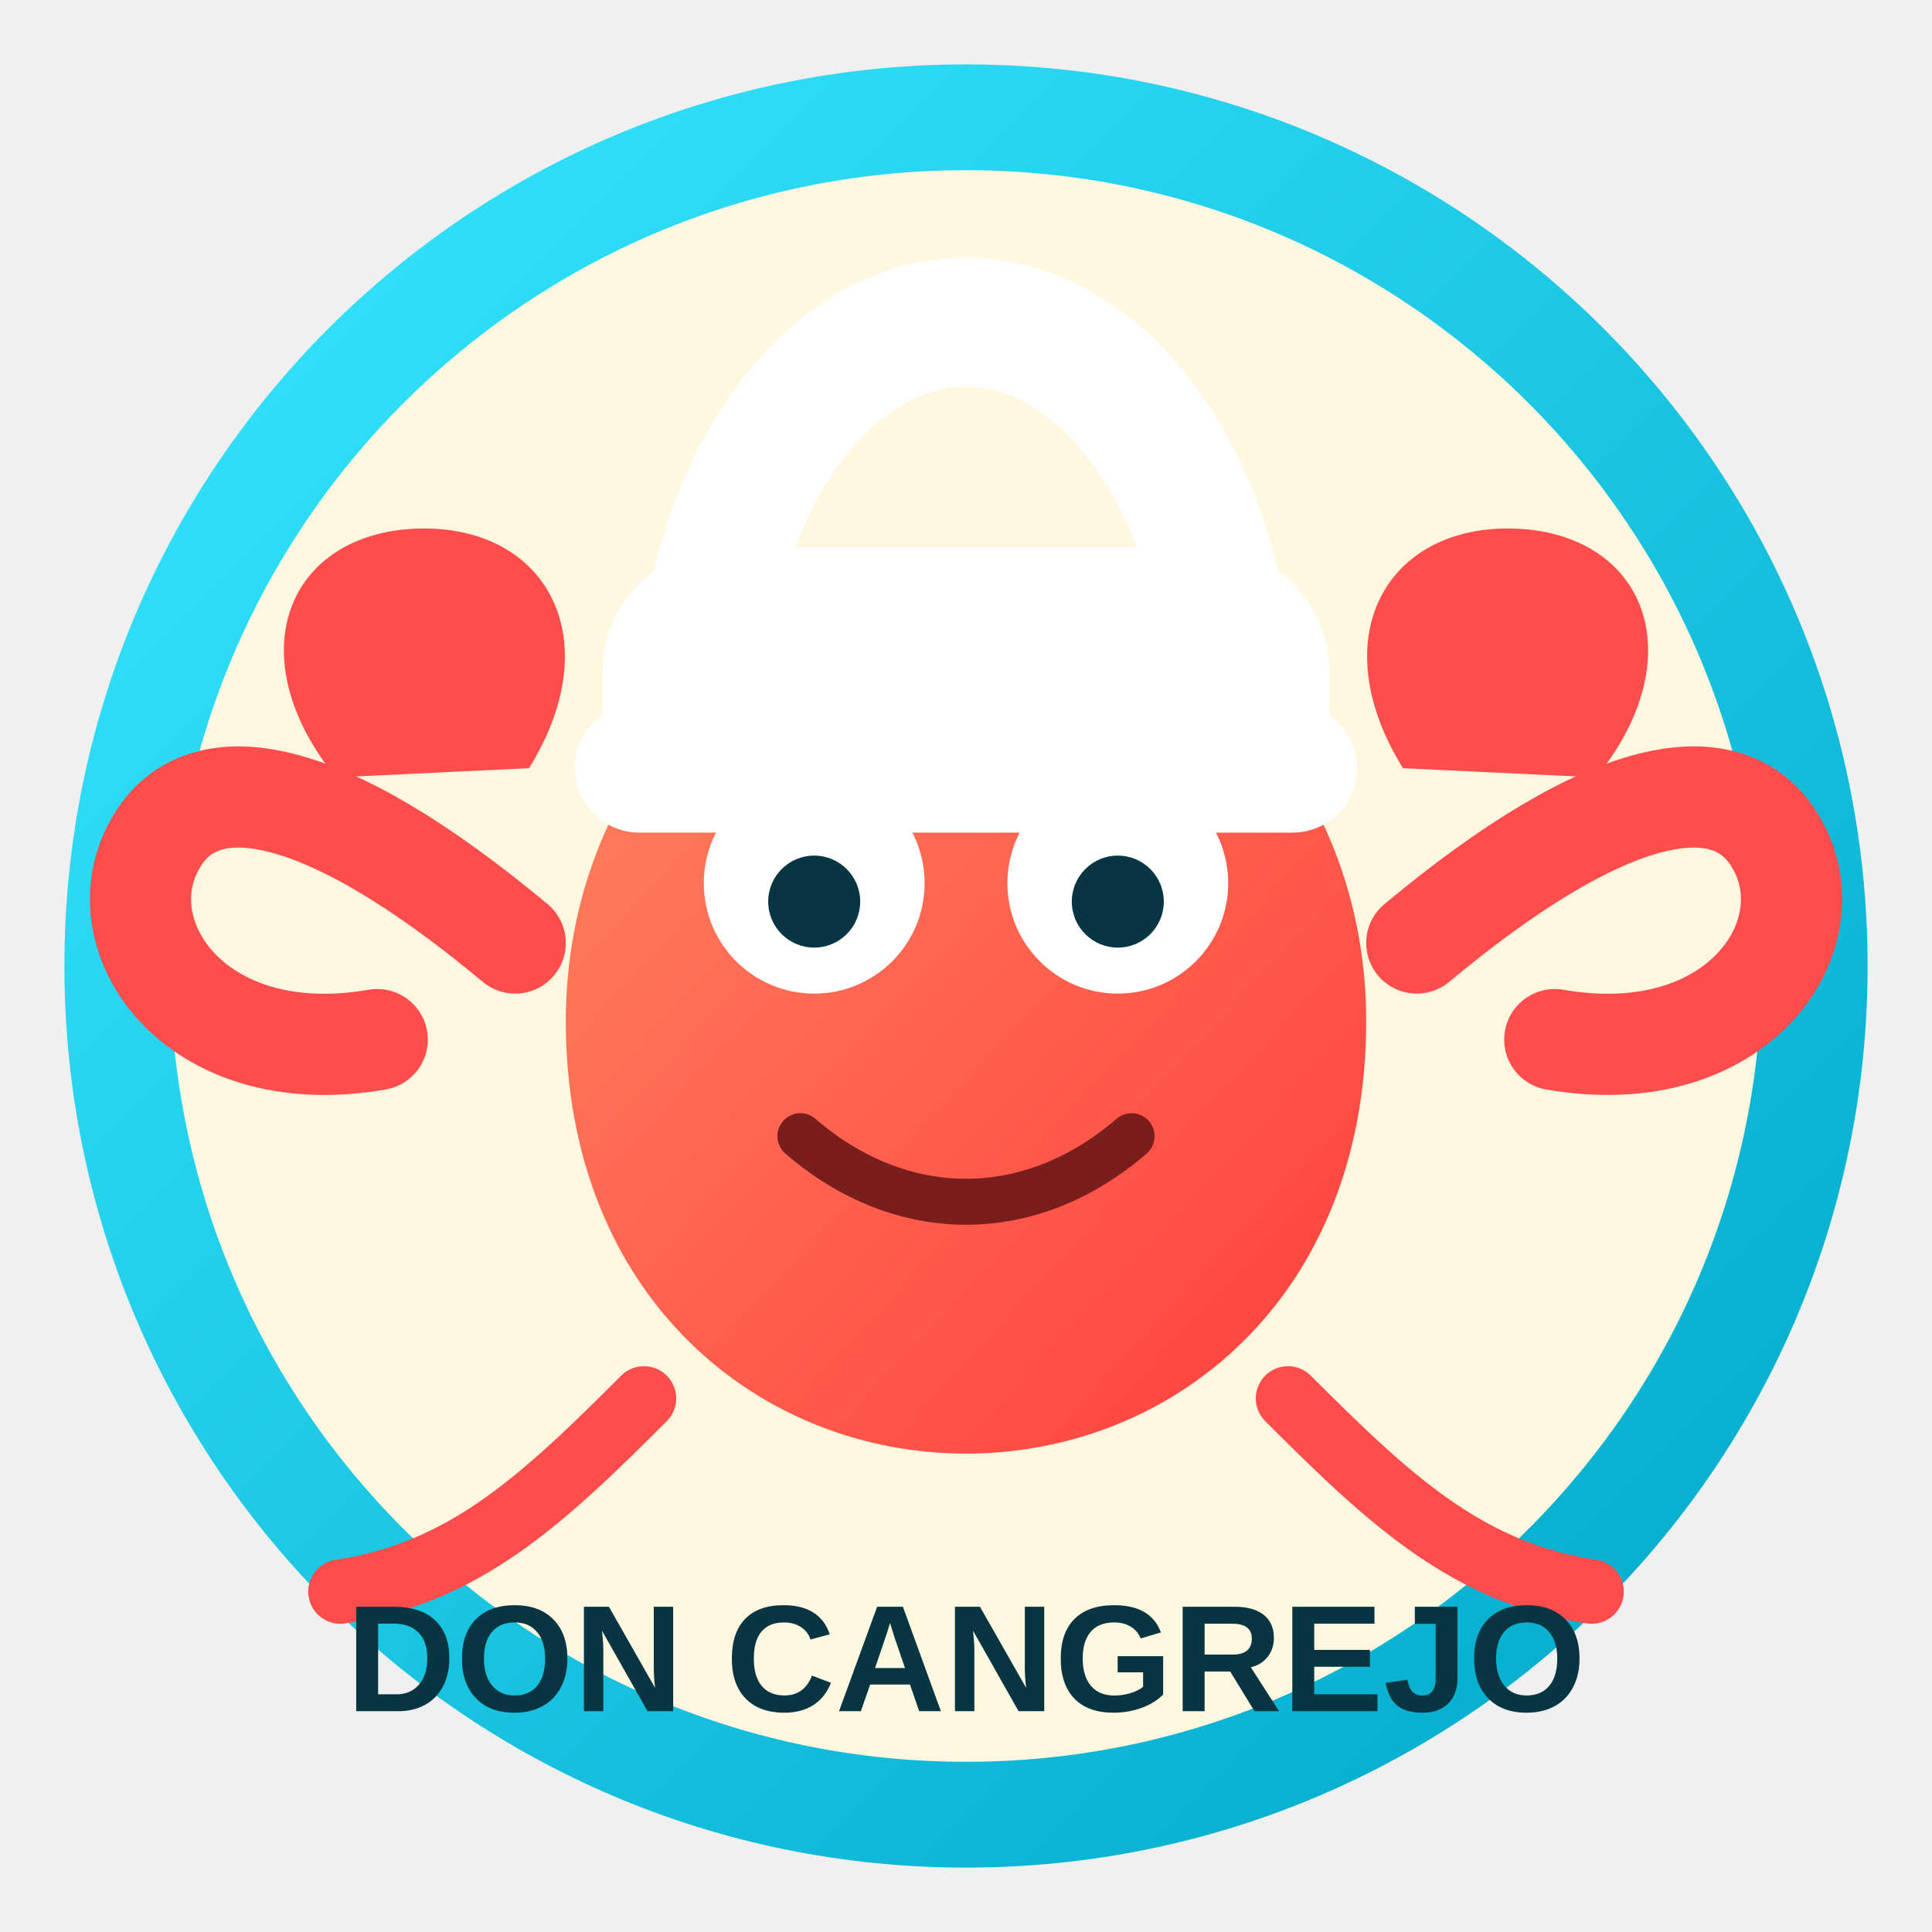
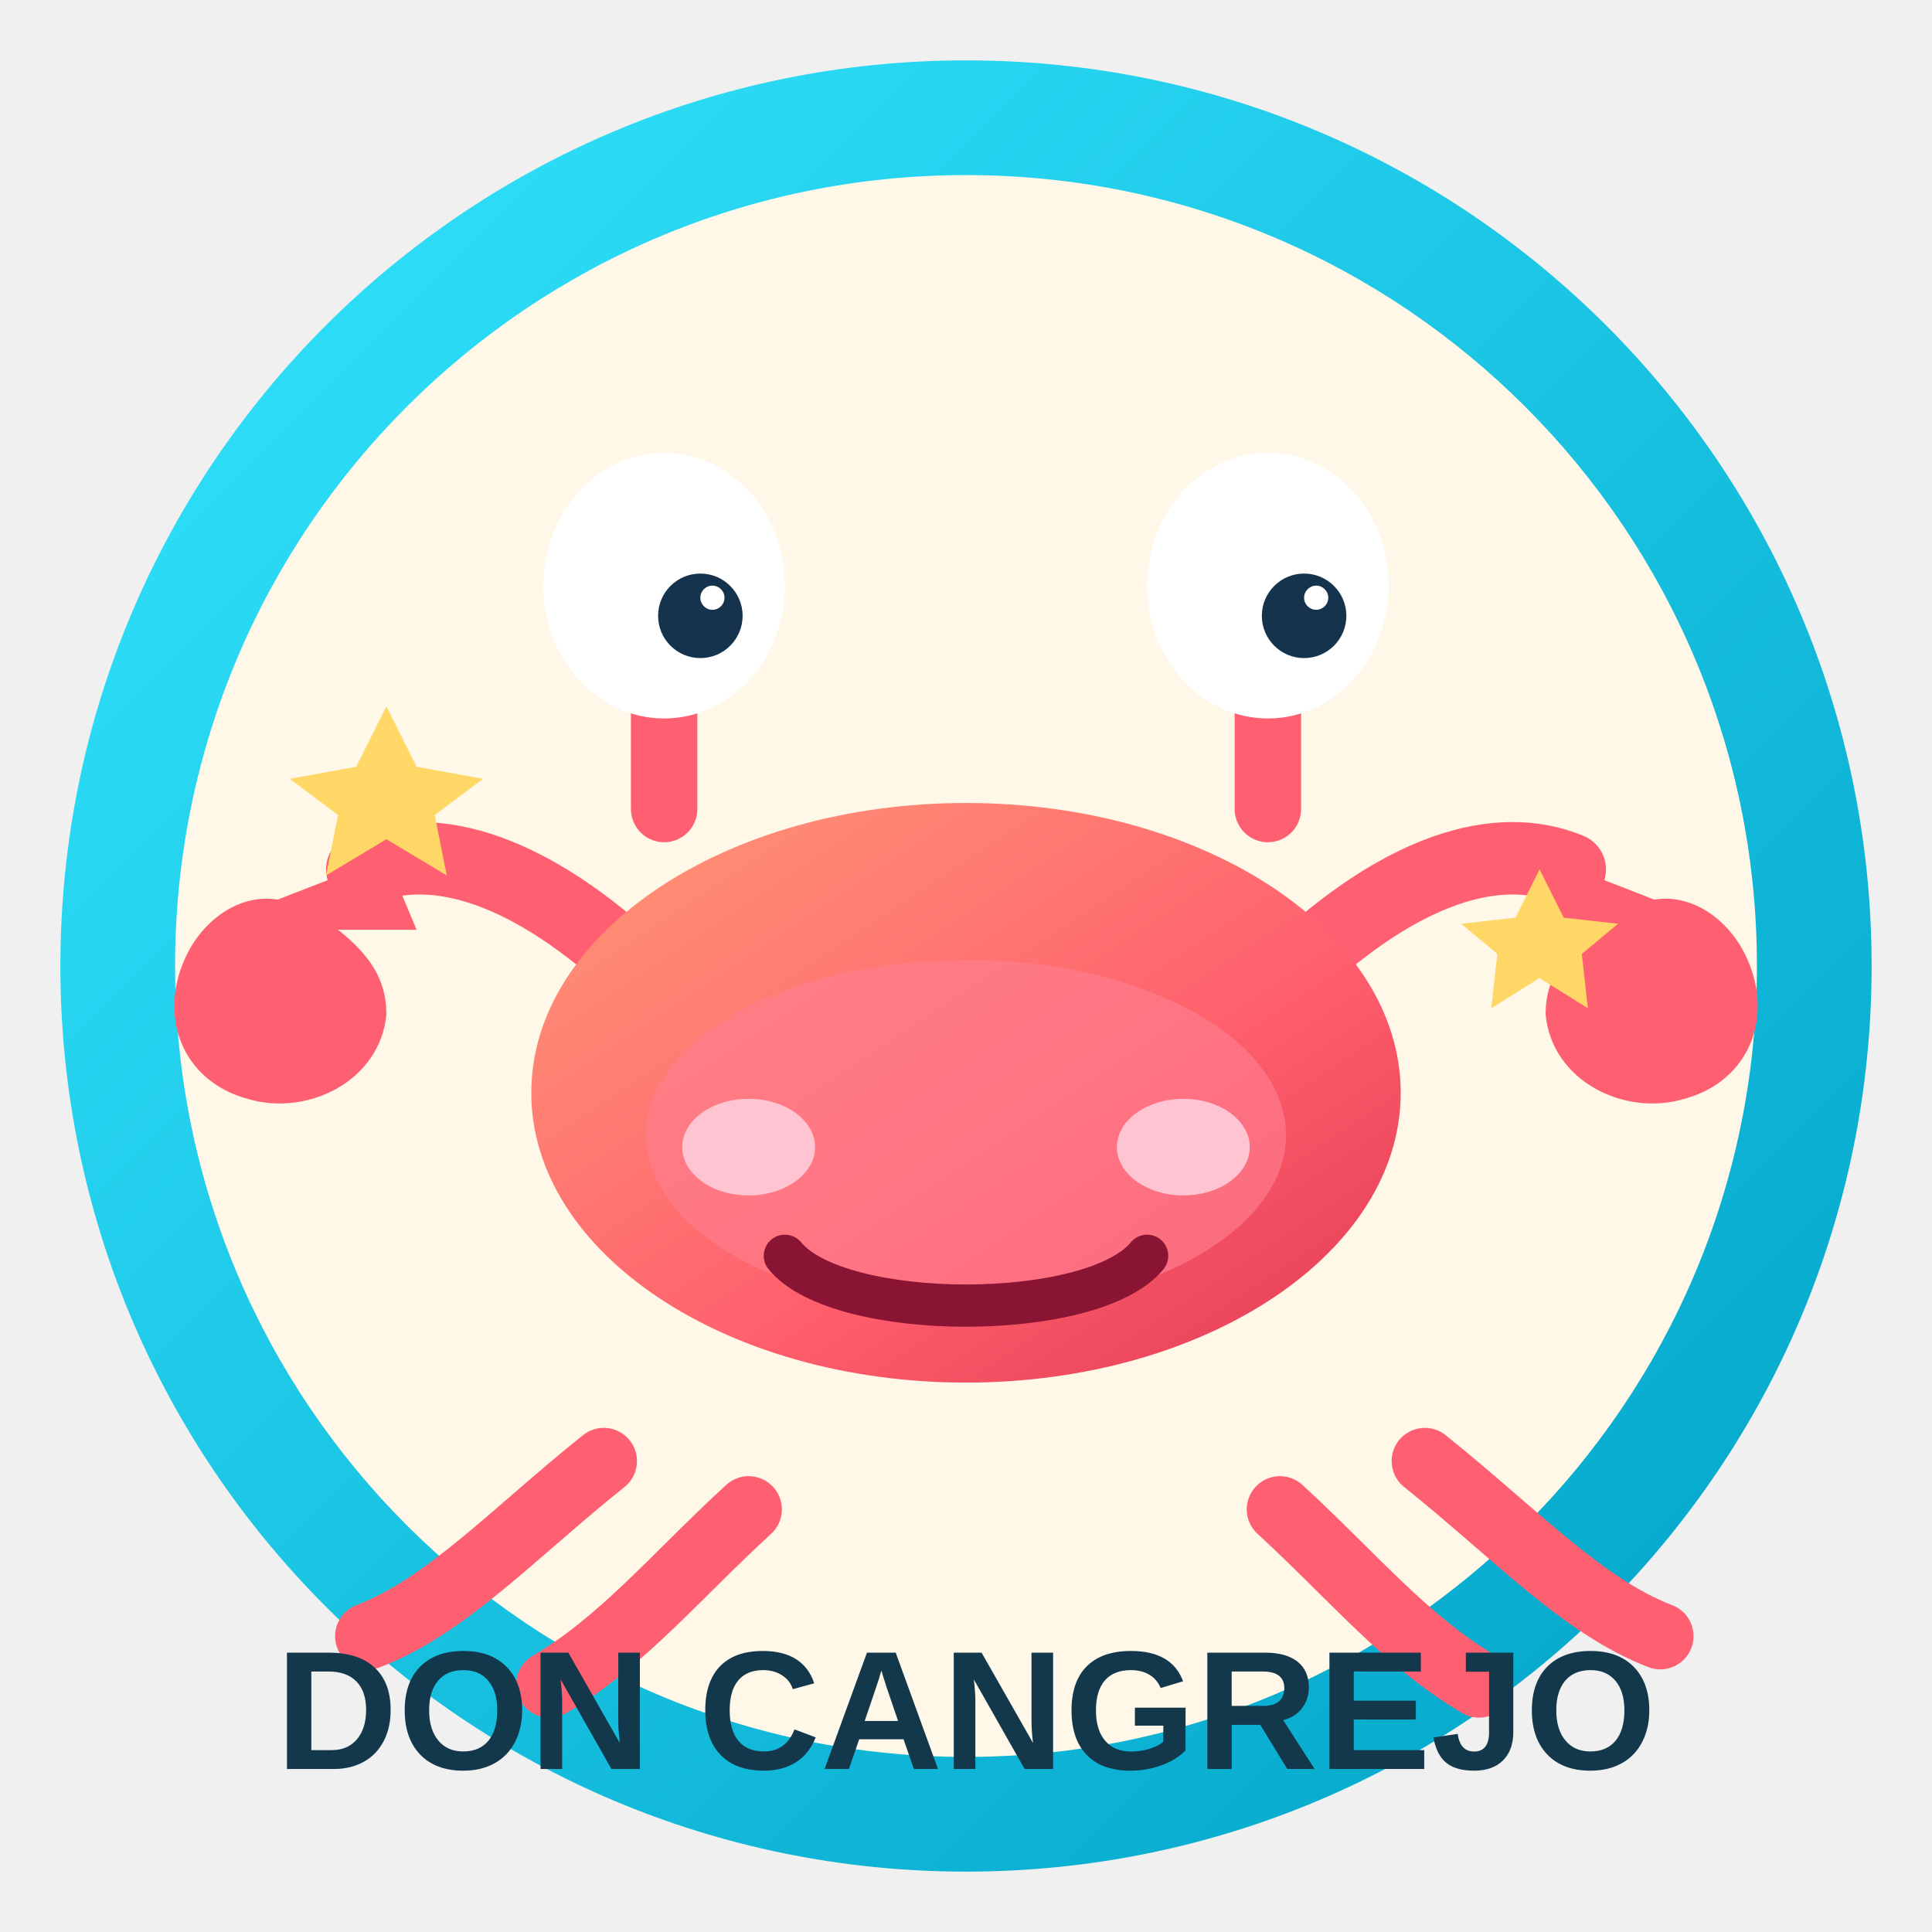
- <svg xmlns="http://www.w3.org/2000/svg" width="420" height="420" viewBox="0 0 420 420">
+ <svg xmlns="http://www.w3.org/2000/svg" width="320" height="320" viewBox="0 0 320 320">
  <defs>
-     <linearGradient id="sea" x1="0" y1="0" x2="1" y2="1">
-       <stop offset="0%" stop-color="#37e8ff" />
-       <stop offset="100%" stop-color="#00a6c8" />
+     <linearGradient id="bgSea" x1="0" y1="0" x2="1" y2="1">
+       <stop offset="0%" stop-color="#34e6ff" />
+       <stop offset="100%" stop-color="#00a1c6" />
    </linearGradient>
-     <linearGradient id="crab" x1="0" y1="0" x2="1" y2="1">
-       <stop offset="0%" stop-color="#ff855f" />
-       <stop offset="100%" stop-color="#ff3d3d" />
+     <linearGradient id="shell" x1="0" y1="0" x2="1" y2="1">
+       <stop offset="0%" stop-color="#ff9a77" />
+       <stop offset="60%" stop-color="#ff5f6d" />
+       <stop offset="100%" stop-color="#e13852" />
    </linearGradient>
  </defs>
-   <circle cx="210" cy="210" r="196" fill="url(#sea)" />
-   <circle cx="210" cy="210" r="173" fill="#fff7df" />
-   <path d="M123 222c0-53 39-94 87-94s87 41 87 94c0 60-42 94-87 94s-87-34-87-94z" fill="url(#crab)" />
-   <path d="M156 126c9-35 31-56 54-56s45 21 54 56" fill="none" stroke="#fff" stroke-width="28" stroke-linecap="round" />
-   <path d="M158 119h104c15 0 27 12 27 27v12H131v-12c0-15 12-27 27-27z" fill="#fff" />
-   <rect x="125" y="153" width="170" height="28" rx="14" fill="#fff" />
-   <circle cx="177" cy="192" r="24" fill="#fff" />
-   <circle cx="243" cy="192" r="24" fill="#fff" />
-   <circle cx="177" cy="196" r="10" fill="#073642" />
-   <circle cx="243" cy="196" r="10" fill="#073642" />
-   <path d="M174 247c22 19 50 19 72 0" fill="none" stroke="#7a1d1d" stroke-width="10" stroke-linecap="round" />
-   <path d="M112 205c-42-35-68-39-78-22-12 20 8 50 48 43" fill="none" stroke="#ff4d4d" stroke-width="22" stroke-linecap="round" />
-   <path d="M308 205c42-35 68-39 78-22 12 20-8 50-48 43" fill="none" stroke="#ff4d4d" stroke-width="22" stroke-linecap="round" />
-   <path d="M73 169c-21-26-11-52 16-54 29-2 44 23 26 52" fill="#ff4d4d" />
-   <path d="M347 169c21-26 11-52-16-54-29-2-44 23-26 52" fill="#ff4d4d" />
-   <path d="M140 304c-22 22-39 38-66 42" stroke="#ff4d4d" stroke-width="14" stroke-linecap="round" />
-   <path d="M280 304c22 22 39 38 66 42" stroke="#ff4d4d" stroke-width="14" stroke-linecap="round" />
-   <text x="210" y="372" font-size="33" fill="#073642" text-anchor="middle" font-family="Arial" font-weight="900">DON CANGREJO</text>
+   <circle cx="160" cy="160" r="150" fill="url(#bgSea)" />
+   <circle cx="160" cy="160" r="131" fill="#fff8e8" />
+   <g transform="translate(8 14)">
+     <g fill="#ff6071">
+       <path d="M38 135c-6-1-12 3-15 9-5 10-1 21 10 24 10 3 22-3 23-14 0-6-3-10-8-14l13 0-5-12-18 7z" />
+       <path d="M266 135c6-1 12 3 15 9 5 10 1 21-10 24-10 3-22-3-23-14 0-6 3-10 8-14l-13 0 5-12 18 7z" />
+       <path d="M92 228c-15 12-26 24-39 29" stroke="#ff6071" stroke-width="11" stroke-linecap="round" fill="none" />
+       <path d="M116 236c-12 11-21 22-33 29" stroke="#ff6071" stroke-width="11" stroke-linecap="round" fill="none" />
+       <path d="M204 236c12 11 21 22 33 29" stroke="#ff6071" stroke-width="11" stroke-linecap="round" fill="none" />
+       <path d="M228 228c15 12 26 24 39 29" stroke="#ff6071" stroke-width="11" stroke-linecap="round" fill="none" />
+       <path d="M98 147c-18-17-34-22-46-17" stroke="#ff6071" stroke-width="12" stroke-linecap="round" fill="none" />
+       <path d="M206 147c18-17 34-22 46-17" stroke="#ff6071" stroke-width="12" stroke-linecap="round" fill="none" />
+     </g>
+     <ellipse cx="152" cy="167" rx="72" ry="48" fill="url(#shell)" />
+     <ellipse cx="152" cy="174" rx="53" ry="29" fill="#ff7e8f" opacity=".65" />
+     <path d="M102 120V92" stroke="#ff6071" stroke-width="11" stroke-linecap="round" />
+     <path d="M202 120V92" stroke="#ff6071" stroke-width="11" stroke-linecap="round" />
+     <ellipse cx="102" cy="83" rx="20" ry="22" fill="#fff" />
+     <ellipse cx="202" cy="83" rx="20" ry="22" fill="#fff" />
+     <circle cx="108" cy="88" r="7" fill="#16334e" />
+     <circle cx="208" cy="88" r="7" fill="#16334e" />
+     <circle cx="110" cy="85" r="2" fill="#fff" />
+     <circle cx="210" cy="85" r="2" fill="#fff" />
+     <ellipse cx="116" cy="176" rx="11" ry="8" fill="#ffc4d2" />
+     <ellipse cx="188" cy="176" rx="11" ry="8" fill="#ffc4d2" />
+     <path d="M122 194c9 11 51 11 60 0" fill="none" stroke="#8a1433" stroke-width="7" stroke-linecap="round" />
+     <path d="M56 103l5 10 11 2-8 6 2 10-10-6-10 6 2-10-8-6 11-2 5-10z" fill="#ffd766" />
+     <path d="M247 130l4 8 9 1-6 5 1 9-8-5-8 5 1-9-6-5 9-1 4-8z" fill="#ffd766" />
+   </g>
+   <text x="160" y="293" font-size="28" fill="#13384c" text-anchor="middle" font-family="Arial" font-weight="900">DON CANGREJO</text>
</svg>
